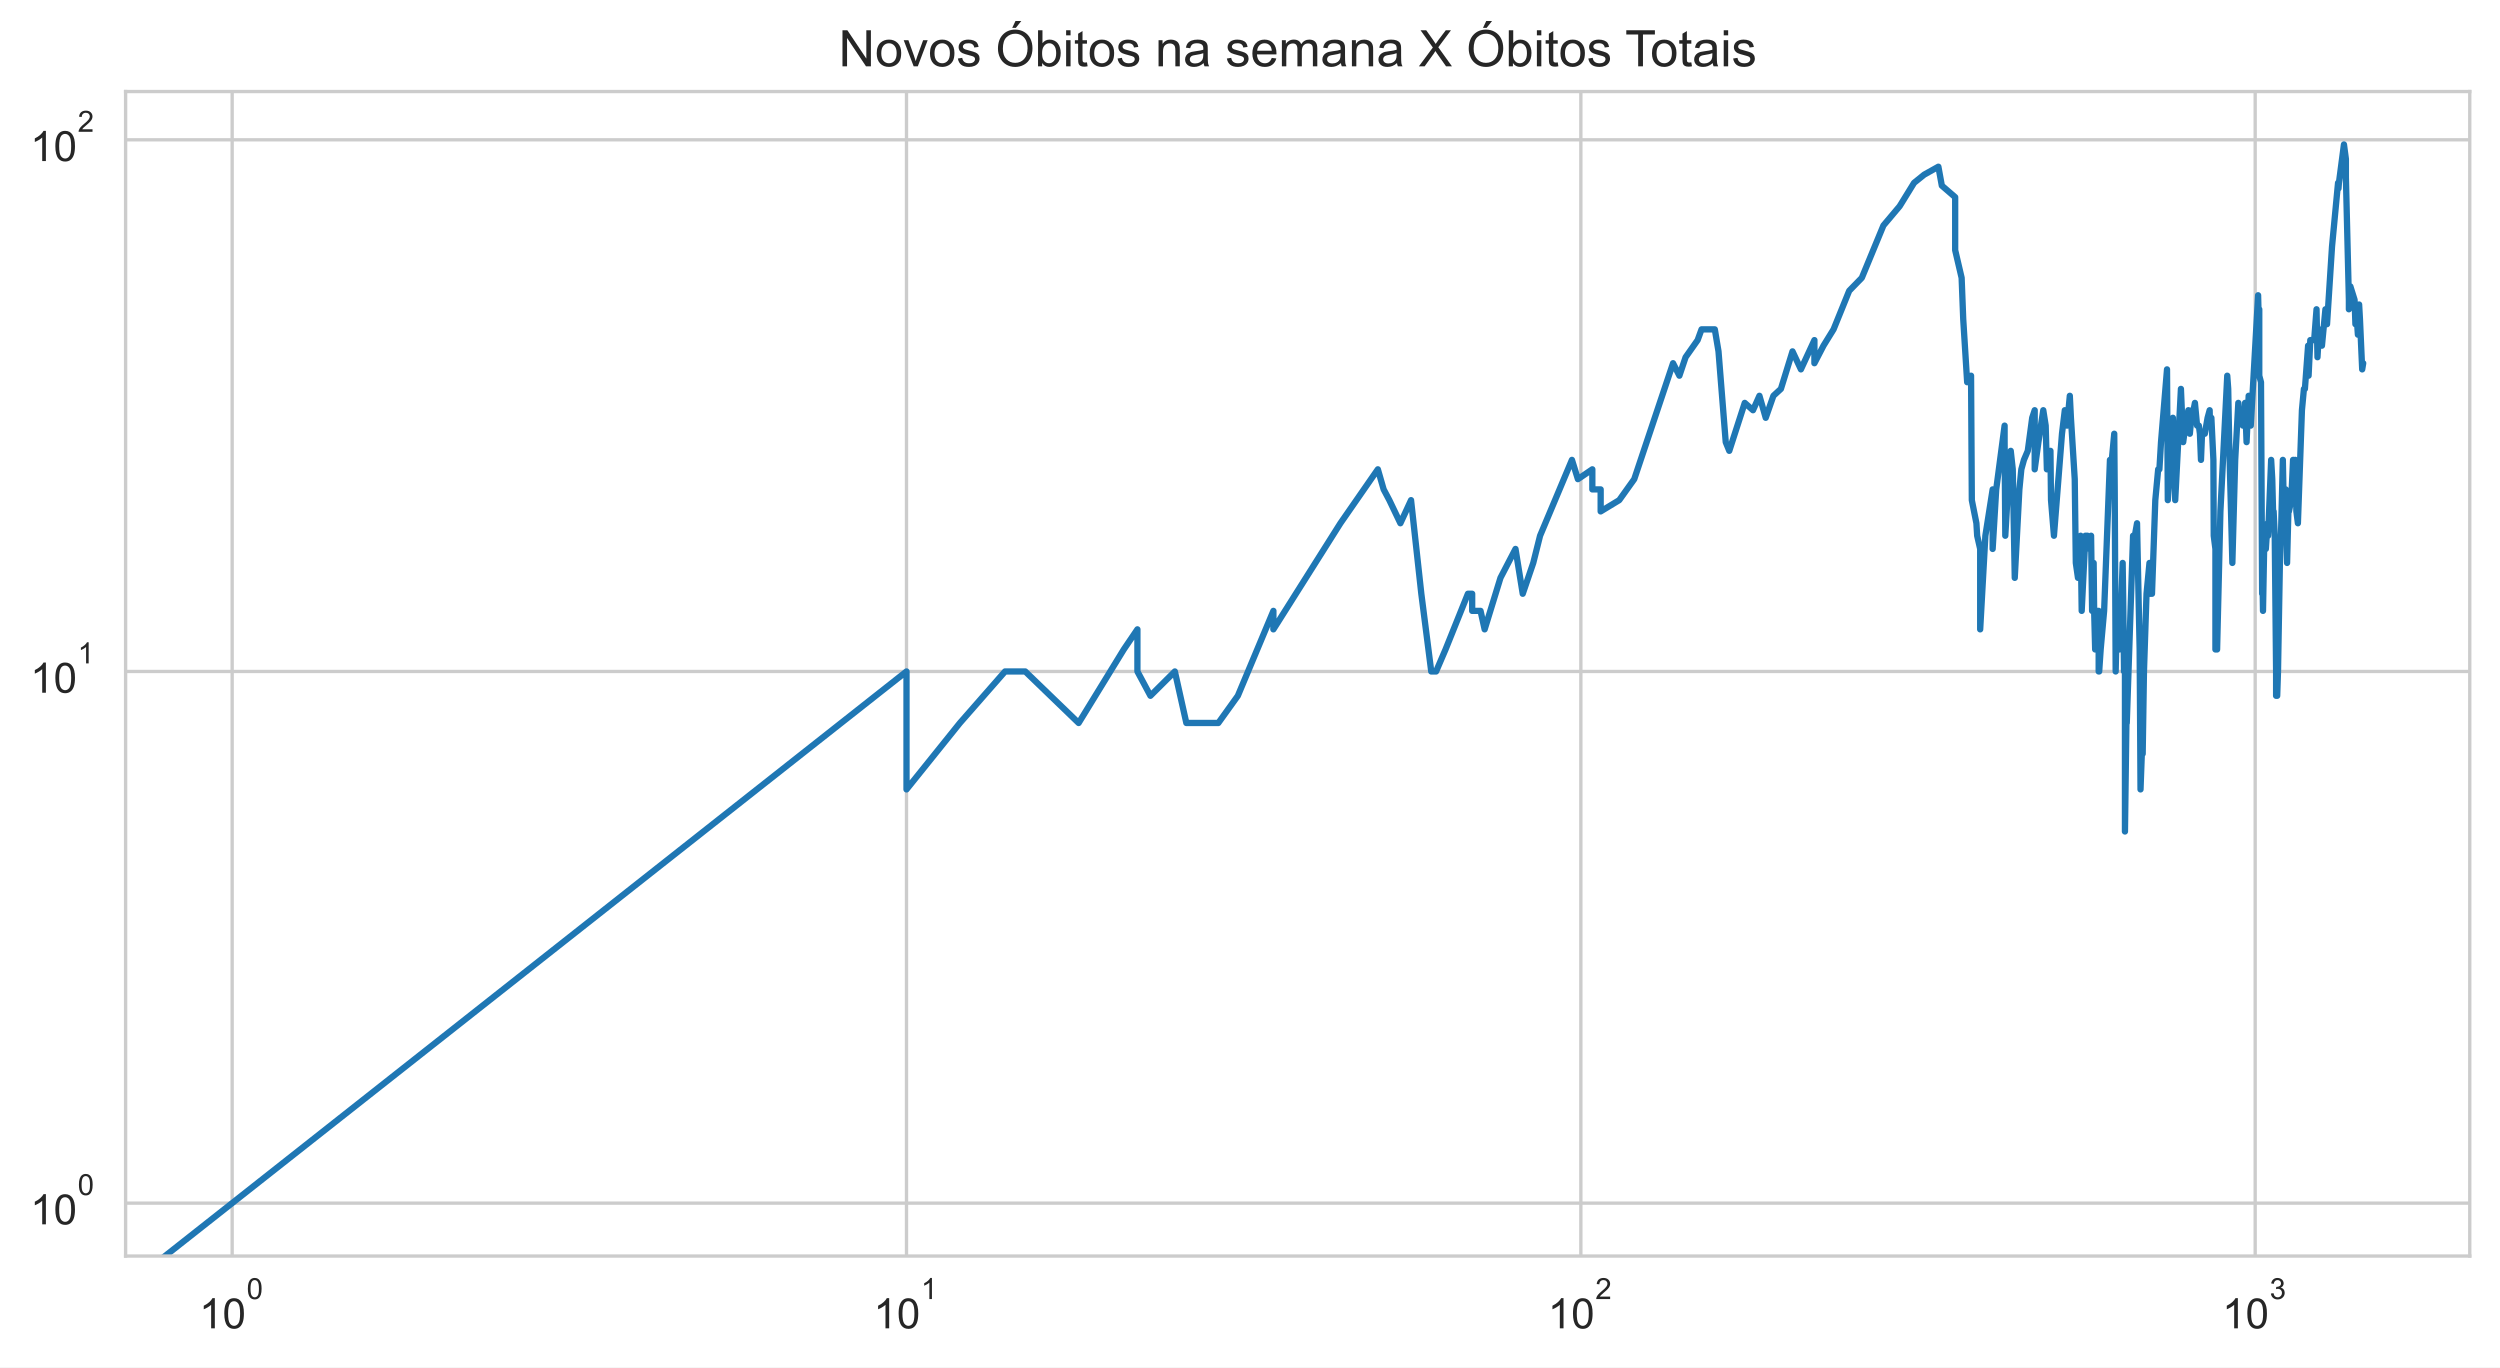
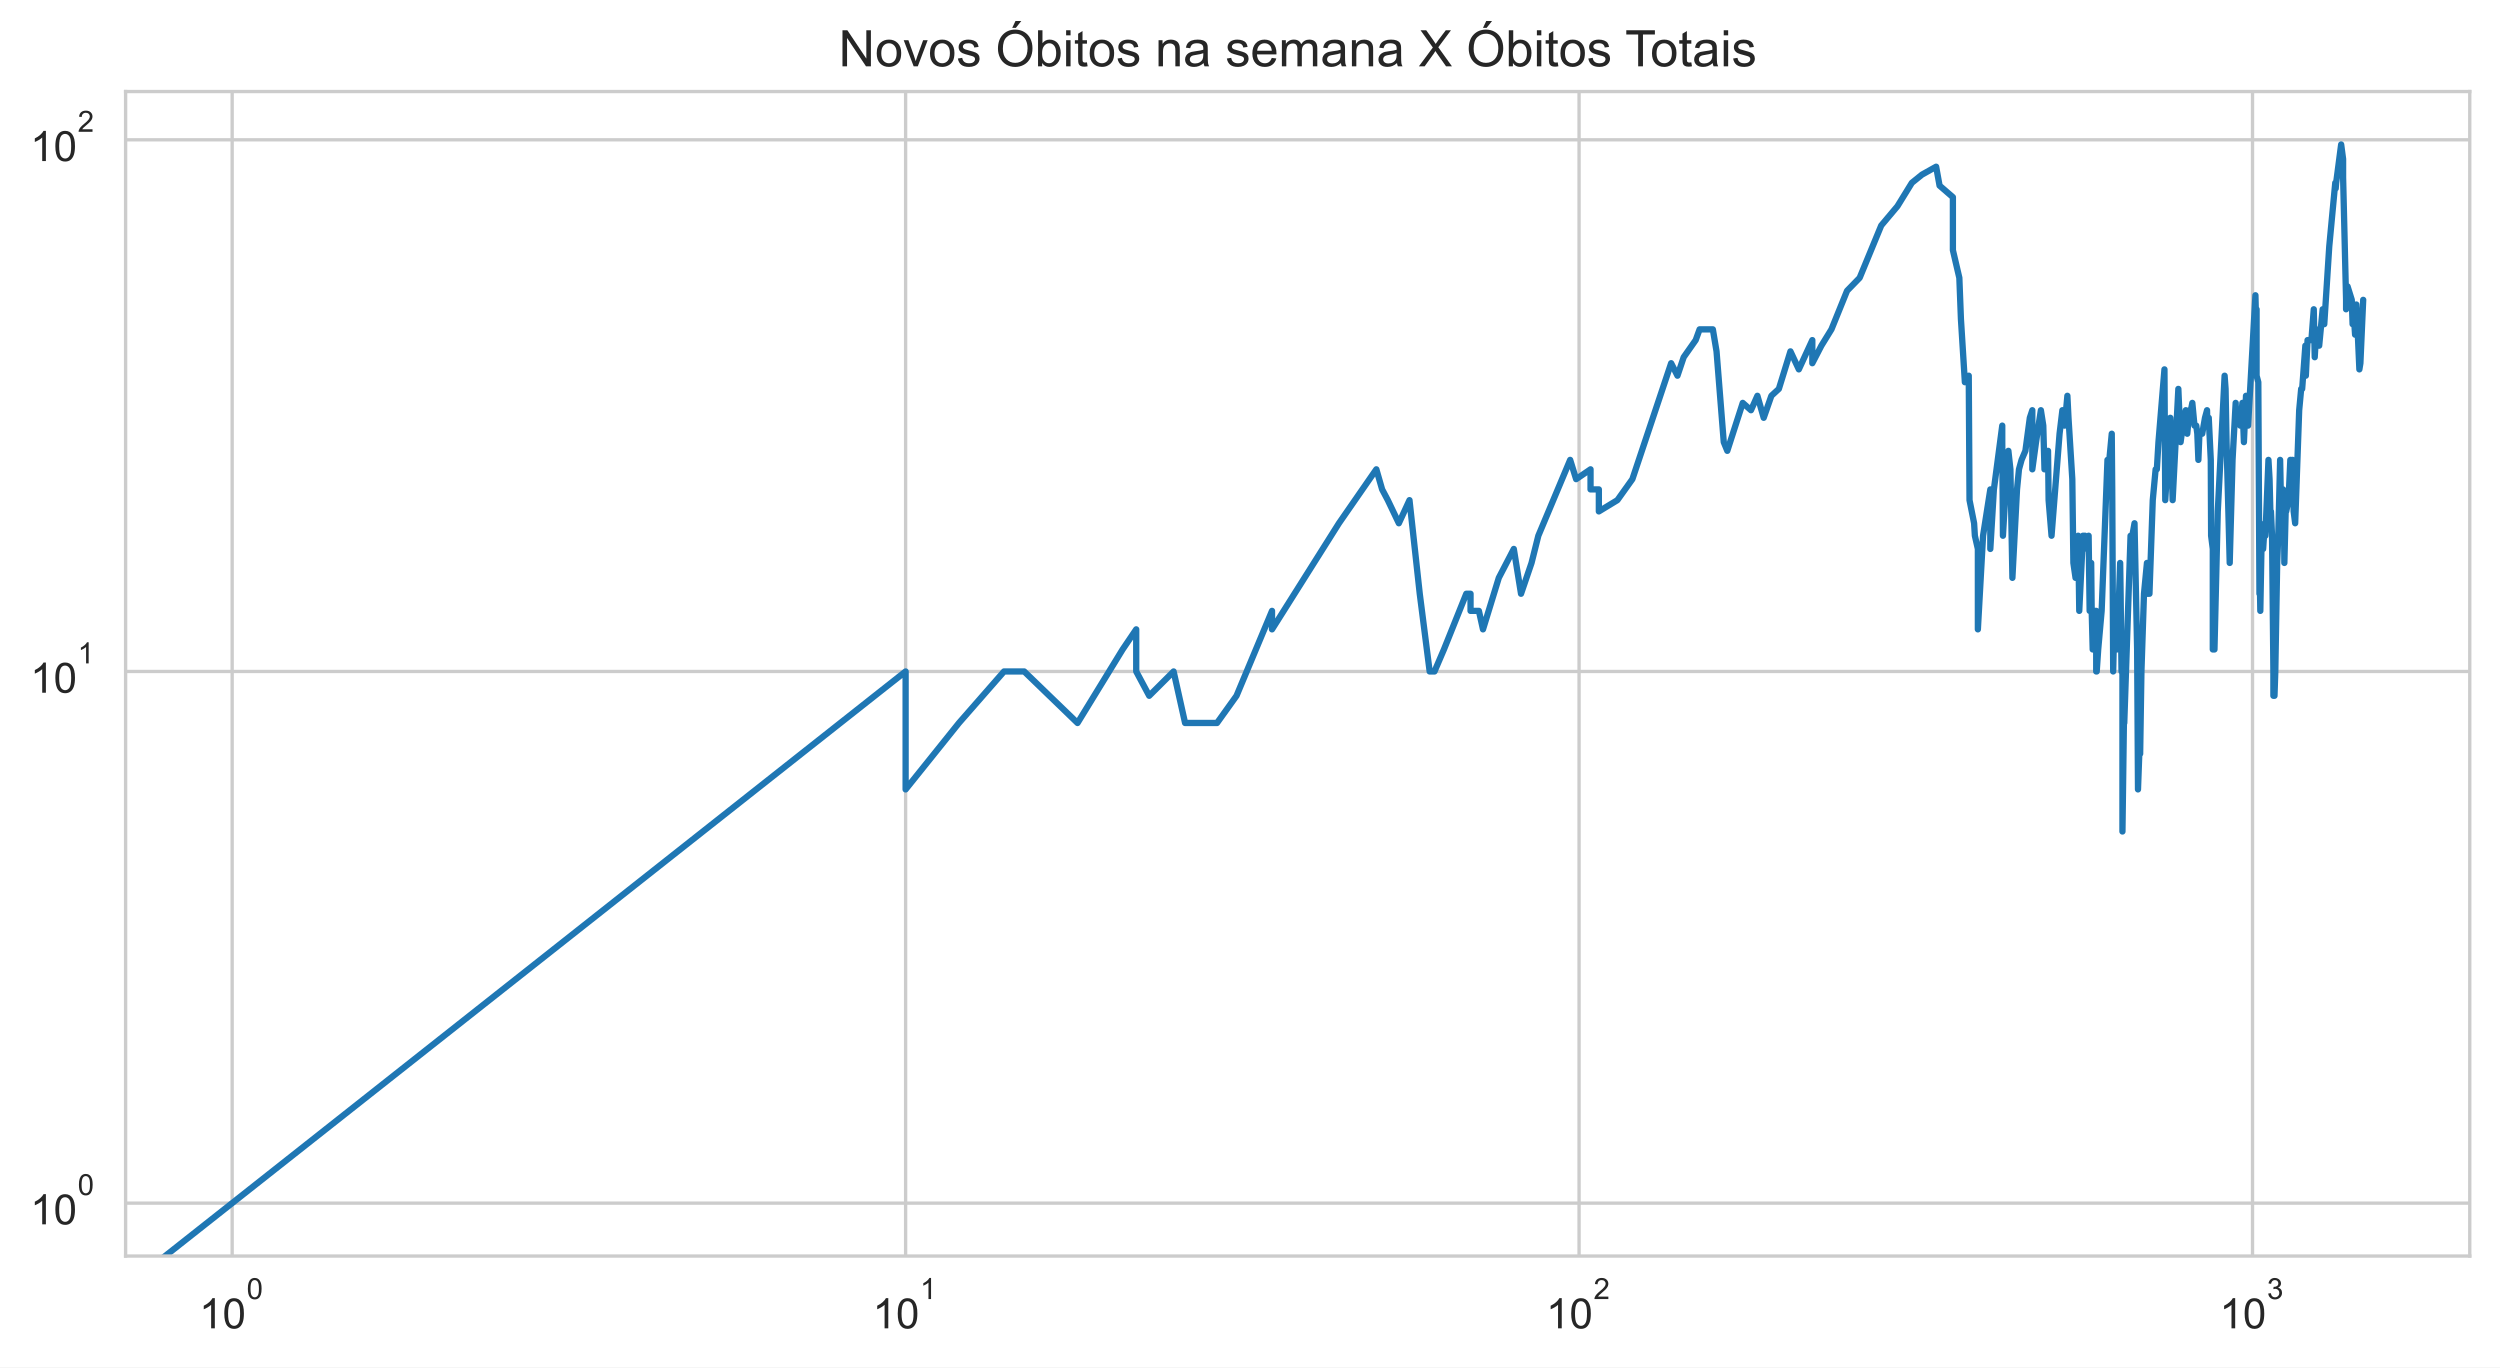
<svg xmlns="http://www.w3.org/2000/svg" xmlns:xlink="http://www.w3.org/1999/xlink" height="325.489pt" version="1.1" viewBox="0 0 595.1 325.489" width="595.1pt">
  <defs>
    <style type="text/css">*{stroke-linecap:butt;stroke-linejoin:round;}</style>
  </defs>
  <g id="figure_1">
    <g id="patch_1">
      <path d="M 0 325.489  L 595.1 325.489  L 595.1 0  L 0 0  z " style="fill:#ffffff;" />
    </g>
    <g id="axes_1">
      <g id="patch_2">
        <path d="M 29.9 298.989  L 587.9 298.989  L 587.9 21.789  L 29.9 21.789  z " style="fill:#ffffff;" />
      </g>
      <g id="matplotlib.axis_1">
        <g id="xtick_1">
          <g id="line2d_1">
-             <path clip-path="url(#p0586cb2a62)" d="M 55.264 298.989  L 55.264 21.789  " style="fill:none;stroke:#cccccc;stroke-linecap:round;stroke-width:0.8;" />
+             <path clip-path="url(#p355c9e0481)" d="M 55.264 298.989  L 55.264 21.789  " style="fill:none;stroke:#cccccc;stroke-linecap:round;stroke-width:0.8;" />
          </g>
          <g id="text_1">
            <g style="fill:#262626;" transform="translate(47.41364 316.3019)scale(0.1 -0.1)">
              <defs>
                <path d="M 2384 0  L 1822 0  L 1822 3584  Q 1619 3391 1289 3197  Q 959 3003 697 2906  L 697 3450  Q 1169 3672 1522 3987  Q 1875 4303 2022 4600  L 2384 4600  L 2384 0  z " id="ArialMT-31" transform="scale(0.015625)" />
                <path d="M 266 2259  Q 266 3072 433 3567  Q 600 4063 929 4331  Q 1259 4600 1759 4600  Q 2128 4600 2406 4451  Q 2684 4303 2865 4023  Q 3047 3744 3150 3342  Q 3253 2941 3253 2259  Q 3253 1453 3087 958  Q 2922 463 2592 192  Q 2263 -78 1759 -78  Q 1097 -78 719 397  Q 266 969 266 2259  z M 844 2259  Q 844 1131 1108 757  Q 1372 384 1759 384  Q 2147 384 2411 759  Q 2675 1134 2675 2259  Q 2675 3391 2411 3762  Q 2147 4134 1753 4134  Q 1366 4134 1134 3806  Q 844 3388 844 2259  z " id="ArialMT-30" transform="scale(0.015625)" />
              </defs>
              <use transform="translate(0 0.99375)" xlink:href="#ArialMT-31" />
              <use transform="translate(55.61523 0.99375)" xlink:href="#ArialMT-30" />
              <use transform="translate(112.9728 70.6875)scale(0.7)" xlink:href="#ArialMT-30" />
            </g>
          </g>
        </g>
        <g id="xtick_2">
          <g id="line2d_2">
-             <path clip-path="url(#p0586cb2a62)" d="M 215.784 298.989  L 215.784 21.789  " style="fill:none;stroke:#cccccc;stroke-linecap:round;stroke-width:0.8;" />
+             <path clip-path="url(#p355c9e0481)" d="M 215.572 298.989  L 215.572 21.789  " style="fill:none;stroke:#cccccc;stroke-linecap:round;stroke-width:0.8;" />
          </g>
          <g id="text_2">
-             <g style="fill:#262626;" transform="translate(207.9344 316.3019)scale(0.1 -0.1)">
+             <g style="fill:#262626;" transform="translate(207.7222 316.3019)scale(0.1 -0.1)">
              <use transform="translate(0 0.99375)" xlink:href="#ArialMT-31" />
              <use transform="translate(55.61523 0.99375)" xlink:href="#ArialMT-30" />
              <use transform="translate(112.9728 70.6875)scale(0.7)" xlink:href="#ArialMT-31" />
            </g>
          </g>
        </g>
        <g id="xtick_3">
          <g id="line2d_3">
-             <path clip-path="url(#p0586cb2a62)" d="M 376.305 298.989  L 376.305 21.789  " style="fill:none;stroke:#cccccc;stroke-linecap:round;stroke-width:0.8;" />
+             <path clip-path="url(#p355c9e0481)" d="M 375.881 298.989  L 375.881 21.789  " style="fill:none;stroke:#cccccc;stroke-linecap:round;stroke-width:0.8;" />
          </g>
          <g id="text_3">
-             <g style="fill:#262626;" transform="translate(368.4552 316.3019)scale(0.1 -0.1)">
+             <g style="fill:#262626;" transform="translate(368.0307 316.3019)scale(0.1 -0.1)">
              <defs>
                <path d="M 3222 541  L 3222 0  L 194 0  Q 188 203 259 391  Q 375 700 629 1000  Q 884 1300 1366 1694  Q 2113 2306 2375 2664  Q 2638 3022 2638 3341  Q 2638 3675 2398 3904  Q 2159 4134 1775 4134  Q 1369 4134 1125 3890  Q 881 3647 878 3216  L 300 3275  Q 359 3922 746 4261  Q 1134 4600 1788 4600  Q 2447 4600 2831 4234  Q 3216 3869 3216 3328  Q 3216 3053 3103 2787  Q 2991 2522 2730 2228  Q 2469 1934 1863 1422  Q 1356 997 1212 845  Q 1069 694 975 541  L 3222 541  z " id="ArialMT-32" transform="scale(0.015625)" />
              </defs>
              <use transform="translate(0 0.99375)" xlink:href="#ArialMT-31" />
              <use transform="translate(55.61523 0.99375)" xlink:href="#ArialMT-30" />
              <use transform="translate(112.9728 70.6875)scale(0.7)" xlink:href="#ArialMT-32" />
            </g>
          </g>
        </g>
        <g id="xtick_4">
          <g id="line2d_4">
-             <path clip-path="url(#p0586cb2a62)" d="M 536.826 298.989  L 536.826 21.789  " style="fill:none;stroke:#cccccc;stroke-linecap:round;stroke-width:0.8;" />
+             <path clip-path="url(#p355c9e0481)" d="M 536.189 298.989  L 536.189 21.789  " style="fill:none;stroke:#cccccc;stroke-linecap:round;stroke-width:0.8;" />
          </g>
          <g id="text_4">
-             <g style="fill:#262626;" transform="translate(528.976 316.3019)scale(0.1 -0.1)">
+             <g style="fill:#262626;" transform="translate(528.3392 316.3019)scale(0.1 -0.1)">
              <defs>
                <path d="M 269 1209  L 831 1284  Q 928 806 1161 595  Q 1394 384 1728 384  Q 2125 384 2398 659  Q 2672 934 2672 1341  Q 2672 1728 2419 1979  Q 2166 2231 1775 2231  Q 1616 2231 1378 2169  L 1441 2663  Q 1497 2656 1531 2656  Q 1891 2656 2178 2843  Q 2466 3031 2466 3422  Q 2466 3731 2256 3934  Q 2047 4138 1716 4138  Q 1388 4138 1169 3931  Q 950 3725 888 3313  L 325 3413  Q 428 3978 793 4289  Q 1159 4600 1703 4600  Q 2078 4600 2393 4439  Q 2709 4278 2876 4000  Q 3044 3722 3044 3409  Q 3044 3113 2884 2869  Q 2725 2625 2413 2481  Q 2819 2388 3044 2092  Q 3269 1797 3269 1353  Q 3269 753 2831 336  Q 2394 -81 1725 -81  Q 1122 -81 723 278  Q 325 638 269 1209  z " id="ArialMT-33" transform="scale(0.015625)" />
              </defs>
              <use transform="translate(0 0.99375)" xlink:href="#ArialMT-31" />
              <use transform="translate(55.61523 0.99375)" xlink:href="#ArialMT-30" />
              <use transform="translate(112.9728 70.6875)scale(0.7)" xlink:href="#ArialMT-33" />
            </g>
          </g>
        </g>
        <g id="xtick_5" />
        <g id="xtick_6" />
        <g id="xtick_7" />
        <g id="xtick_8" />
        <g id="xtick_9" />
        <g id="xtick_10" />
        <g id="xtick_11" />
        <g id="xtick_12" />
        <g id="xtick_13" />
        <g id="xtick_14" />
        <g id="xtick_15" />
        <g id="xtick_16" />
        <g id="xtick_17" />
        <g id="xtick_18" />
        <g id="xtick_19" />
        <g id="xtick_20" />
        <g id="xtick_21" />
        <g id="xtick_22" />
        <g id="xtick_23" />
        <g id="xtick_24" />
        <g id="xtick_25" />
        <g id="xtick_26" />
        <g id="xtick_27" />
        <g id="xtick_28" />
        <g id="xtick_29" />
        <g id="xtick_30" />
        <g id="xtick_31" />
        <g id="xtick_32" />
      </g>
      <g id="matplotlib.axis_2">
        <g id="ytick_1">
          <g id="line2d_5">
-             <path clip-path="url(#p0586cb2a62)" d="M 29.9 286.389  L 587.9 286.389  " style="fill:none;stroke:#cccccc;stroke-linecap:round;stroke-width:0.8;" />
+             <path clip-path="url(#p355c9e0481)" d="M 29.9 286.389  L 587.9 286.389  " style="fill:none;stroke:#cccccc;stroke-linecap:round;stroke-width:0.8;" />
          </g>
          <g id="text_5">
            <g style="fill:#262626;" transform="translate(7.2 291.5456)scale(0.1 -0.1)">
              <use transform="translate(0 0.99375)" xlink:href="#ArialMT-31" />
              <use transform="translate(55.61523 0.99375)" xlink:href="#ArialMT-30" />
              <use transform="translate(112.9728 70.6875)scale(0.7)" xlink:href="#ArialMT-30" />
            </g>
          </g>
        </g>
        <g id="ytick_2">
          <g id="line2d_6">
-             <path clip-path="url(#p0586cb2a62)" d="M 29.9 159.834  L 587.9 159.834  " style="fill:none;stroke:#cccccc;stroke-linecap:round;stroke-width:0.8;" />
+             <path clip-path="url(#p355c9e0481)" d="M 29.9 159.834  L 587.9 159.834  " style="fill:none;stroke:#cccccc;stroke-linecap:round;stroke-width:0.8;" />
          </g>
          <g id="text_6">
            <g style="fill:#262626;" transform="translate(7.2 164.9904)scale(0.1 -0.1)">
              <use transform="translate(0 0.99375)" xlink:href="#ArialMT-31" />
              <use transform="translate(55.61523 0.99375)" xlink:href="#ArialMT-30" />
              <use transform="translate(112.9728 70.6875)scale(0.7)" xlink:href="#ArialMT-31" />
            </g>
          </g>
        </g>
        <g id="ytick_3">
          <g id="line2d_7">
-             <path clip-path="url(#p0586cb2a62)" d="M 29.9 33.279  L 587.9 33.279  " style="fill:none;stroke:#cccccc;stroke-linecap:round;stroke-width:0.8;" />
+             <path clip-path="url(#p355c9e0481)" d="M 29.9 33.279  L 587.9 33.279  " style="fill:none;stroke:#cccccc;stroke-linecap:round;stroke-width:0.8;" />
          </g>
          <g id="text_7">
            <g style="fill:#262626;" transform="translate(7.2 38.43524)scale(0.1 -0.1)">
              <use transform="translate(0 0.99375)" xlink:href="#ArialMT-31" />
              <use transform="translate(55.61523 0.99375)" xlink:href="#ArialMT-30" />
              <use transform="translate(112.9728 70.6875)scale(0.7)" xlink:href="#ArialMT-32" />
            </g>
          </g>
        </g>
        <g id="ytick_4" />
        <g id="ytick_5" />
        <g id="ytick_6" />
        <g id="ytick_7" />
        <g id="ytick_8" />
        <g id="ytick_9" />
        <g id="ytick_10" />
        <g id="ytick_11" />
        <g id="ytick_12" />
        <g id="ytick_13" />
        <g id="ytick_14" />
        <g id="ytick_15" />
        <g id="ytick_16" />
        <g id="ytick_17" />
        <g id="ytick_18" />
        <g id="ytick_19" />
        <g id="ytick_20" />
        <g id="ytick_21" />
      </g>
      <g id="line2d_8">
-         <path clip-path="url(#p0586cb2a62)" d="M 4.401 326.489  L 215.784 159.834  L 215.784 187.91  L 228.495 172.099  L 239.241 159.834  L 239.241 159.834  L 244.051 159.834  L 256.761 172.099  L 267.507 154.596  L 270.75 149.813  L 270.75 159.834  L 273.849 165.625  L 273.849 165.625  L 279.662 159.834  L 282.396 172.099  L 290.009 172.099  L 294.658 165.625  L 303.119 145.414  L 303.119 149.813  L 303.119 149.813  L 319.072 124.556  L 327.984 111.716  L 329.364 116.499  L 330.718 119.056  L 333.349 124.556  L 335.884 119.056  L 338.33 141.341  L 340.694 159.834  L 341.846 159.834  L 344.095 154.596  L 349.419 141.341  L 350.437 141.341  L 350.437 145.414  L 352.429 145.414  L 353.404 149.813  L 357.173 137.549  L 360.749 130.67  L 362.471 141.341  L 364.975 134.002  L 366.597 127.528  L 374.182 109.473  L 375.605 114.056  L 379.039 111.716  L 379.039 116.499  L 381.022 116.499  L 381.022 121.737  L 385.44 119.056  L 389.015 114.056  L 398.252 86.46  L 399.762 89.431  L 401.24 85.032  L 404.105 80.959  L 405.035 78.402  L 408.194 78.402  L 409.071 83.64  L 410.792 105.243  L 411.637 107.317  L 415.318 95.905  L 417.282 97.65  L 418.814 94.214  L 420.313 99.452  L 422.143 94.214  L 423.926 92.573  L 426.687 83.64  L 428.689 87.925  L 431.902 80.959  L 431.902 86.46  L 434.066 82.283  L 436.46 78.402  L 440.183 69.22  L 443.185 66.137  L 448.332 53.673  L 452.192 49.091  L 455.627 43.52  L 458.043 41.569  L 461.413 39.684  L 462.231 44.186  L 465.409 46.935  L 465.409 59.553  L 465.409 59.553  L 466.946 66.137  L 467.325 75.959  L 468.263 90.98  L 469.189 89.431  L 469.373 119.056  L 469.373 119.056  L 470.465 124.556  L 470.645 127.528  L 471.362 130.67  L 471.362 149.813  L 472.599 127.528  L 472.599 127.528  L 474.329 116.499  L 474.329 130.67  L 475.178 116.499  L 477.175 101.315  L 477.175 105.243  L 477.175 105.243  L 477.339 127.528  L 477.828 119.056  L 478.636 107.317  L 479.116 111.716  L 479.593 137.549  L 480.693 116.499  L 481.159 111.716  L 481.776 109.473  L 482.692 107.317  L 483.745 99.452  L 484.339 97.65  L 484.339 111.716  L 484.339 111.716  L 485.222 105.243  L 486.381 97.65  L 486.954 101.315  L 487.238 111.716  L 487.944 109.473  L 487.944 109.473  L 488.085 107.317  L 488.225 119.056  L 488.921 127.528  L 490.835 103.244  L 491.506 97.65  L 492.038 99.452  L 492.038 99.452  L 492.038 101.315  L 492.698 94.214  L 492.96 99.452  L 493.87 114.056  L 494.127 134.002  L 494.127 134.002  L 494.64 137.549  L 495.275 127.528  L 495.528 145.414  L 496.405 127.528  L 496.405 127.528  L 496.901 127.528  L 497.394 130.67  L 497.761 127.528  L 498.005 145.414  L 498.369 134.002  L 498.49 145.414  L 498.731 154.596  L 499.33 145.414  L 499.33 149.813  L 499.569 145.414  L 499.569 159.834  L 499.688 159.834  L 500.043 154.596  L 500.865 145.414  L 502.253 109.473  L 502.481 109.473  L 502.481 109.473  L 502.481 111.716  L 503.275 103.244  L 503.388 116.499  L 503.613 159.834  L 503.613 159.834  L 503.837 149.813  L 504.505 154.596  L 504.727 149.813  L 505.277 134.002  L 505.386 141.341  L 505.605 159.834  L 505.823 159.834  L 505.823 197.931  L 506.256 165.625  L 506.256 172.099  L 507.753 127.528  L 508.07 130.67  L 508.07 130.67  L 508.175 127.528  L 508.699 124.556  L 509.322 154.596  L 509.529 187.91  L 509.838 179.438  L 510.043 179.438  L 510.349 159.834  L 510.958 141.341  L 511.662 134.002  L 511.662 141.341  L 511.762 141.341  L 512.259 141.341  L 513.048 119.056  L 513.731 111.716  L 514.022 111.716  L 514.022 111.716  L 514.407 105.243  L 515.835 87.925  L 516.023 119.056  L 516.023 119.056  L 517.234 99.452  L 517.786 119.056  L 519.147 92.573  L 519.147 92.573  L 519.683 105.243  L 520.481 99.452  L 520.921 97.65  L 521.27 103.244  L 521.791 97.65  L 521.791 99.452  L 521.791 99.452  L 522.479 95.905  L 522.991 101.315  L 523.415 101.315  L 523.668 103.244  L 523.92 109.473  L 524.172 103.244  L 524.837 103.244  L 525.496 99.452  L 525.987 97.65  L 526.068 101.315  L 526.393 99.452  L 526.877 109.473  L 526.957 127.528  L 527.358 130.67  L 527.358 154.596  L 527.358 154.596  L 527.756 154.596  L 528.545 121.737  L 530.175 89.431  L 530.175 89.431  L 530.404 92.573  L 530.633 105.243  L 531.391 134.002  L 532.066 109.473  L 532.066 109.473  L 532.809 95.905  L 532.882 99.452  L 533.689 97.65  L 533.908 101.315  L 534.415 95.905  L 534.415 95.905  L 534.774 105.243  L 535.275 94.214  L 535.772 101.315  L 537.52 70.288  L 537.658 75.959  L 537.795 73.62  L 537.795 73.62  L 537.795 89.431  L 538.207 90.98  L 538.479 141.341  L 538.615 141.341  L 538.683 145.414  L 538.683 145.414  L 538.954 130.67  L 539.359 130.67  L 539.761 124.556  L 539.895 124.556  L 539.895 127.528  L 539.895 127.528  L 540.625 109.473  L 540.888 114.056  L 541.151 124.556  L 541.216 121.737  L 541.216 121.737  L 541.478 127.528  L 541.803 159.834  L 541.803 165.625  L 541.803 165.625  L 542.062 165.625  L 542.256 159.834  L 542.706 134.002  L 542.962 127.528  L 543.407 109.473  L 543.407 109.473  L 543.597 119.056  L 544.101 116.499  L 544.289 119.056  L 544.415 134.002  L 544.415 134.002  L 544.727 121.737  L 544.851 121.737  L 545.408 119.056  L 545.838 109.473  L 545.96 109.473  L 545.96 109.473  L 546.083 116.499  L 546.387 109.473  L 546.63 121.737  L 546.992 124.556  L 547.95 97.65  L 548.424 92.573  L 548.659 92.573  L 549.42 82.283  L 549.536 89.431  L 549.942 80.959  L 550.86 80.959  L 551.427 73.62  L 551.653 85.032  L 552.047 78.402  L 552.27 80.959  L 552.27 82.283  L 552.716 82.283  L 553.544 73.62  L 553.926 77.167  L 555.116 58.673  L 556.549 43.52  L 556.654 44.861  L 556.759 43.52  L 557.954 34.389  L 558.415 37.862  L 558.415 42.211  L 559.128 71.376  L 559.128 73.62  L 559.481 68.173  L 560.482 71.376  L 560.68 77.167  L 560.779 74.777  L 561.026 75.959  L 561.271 79.665  L 561.565 72.486  L 561.761 75.959  L 562.295 87.925  L 562.536 86.46  L 562.536 86.46  " style="fill:none;stroke:#1f77b4;stroke-linecap:round;stroke-width:1.5;" />
+         <path clip-path="url(#p355c9e0481)" d="M 4.469 326.489  L 215.572 159.834  L 215.572 187.91  L 228.266 172.099  L 238.998 159.834  L 238.998 159.834  L 243.801 159.834  L 256.495 172.099  L 267.227 154.596  L 270.465 149.813  L 270.465 159.834  L 273.56 165.625  L 273.56 165.625  L 279.365 159.834  L 282.096 172.099  L 289.698 172.099  L 294.342 165.625  L 302.791 145.414  L 302.791 149.813  L 302.791 149.813  L 318.723 124.556  L 327.623 111.716  L 329.002 116.499  L 330.354 119.056  L 332.981 124.556  L 335.513 119.056  L 337.956 141.341  L 340.316 159.834  L 341.467 159.834  L 343.713 154.596  L 349.03 141.341  L 350.047 141.341  L 350.047 145.414  L 352.036 145.414  L 353.01 149.813  L 356.774 137.549  L 360.345 130.67  L 362.064 141.341  L 364.566 134.002  L 366.185 127.528  L 373.76 109.473  L 375.181 114.056  L 378.611 111.716  L 378.611 116.499  L 380.591 116.499  L 380.591 121.737  L 385.003 119.056  L 388.574 114.056  L 397.798 86.46  L 399.306 89.431  L 400.782 85.032  L 403.644 80.959  L 404.572 78.402  L 407.727 78.402  L 408.603 83.64  L 410.322 105.243  L 411.166 107.317  L 414.842 95.905  L 416.803 97.65  L 418.333 94.214  L 419.831 99.452  L 421.658 94.214  L 423.439 92.573  L 426.196 83.64  L 428.195 87.925  L 431.404 80.959  L 431.404 86.46  L 433.565 82.283  L 435.956 78.402  L 439.674 69.22  L 442.672 66.137  L 447.812 53.673  L 451.668 49.091  L 451.668 49.091  L 455.098 43.52  L 457.51 41.569  L 460.876 39.684  L 461.693 44.186  L 464.867 46.935  L 464.867 59.553  L 464.867 59.553  L 466.401 66.137  L 466.78 75.959  L 467.717 90.98  L 468.641 89.431  L 468.825 119.056  L 468.825 119.056  L 469.916 124.556  L 470.096 127.528  L 470.812 130.67  L 470.812 149.813  L 472.047 127.528  L 472.047 127.528  L 473.775 116.499  L 473.775 130.67  L 474.623 116.499  L 476.617 101.315  L 476.617 105.243  L 476.617 105.243  L 476.78 127.528  L 477.269 119.056  L 478.076 107.317  L 478.555 111.716  L 479.032 137.549  L 480.131 116.499  L 480.131 116.499  L 480.596 111.716  L 481.212 109.473  L 482.126 107.317  L 483.178 99.452  L 483.772 97.65  L 483.772 111.716  L 483.772 111.716  L 484.653 105.243  L 485.811 97.65  L 486.383 101.315  L 486.667 111.716  L 487.372 109.473  L 487.372 109.473  L 487.513 107.317  L 487.652 119.056  L 488.348 127.528  L 490.259 103.244  L 490.929 97.65  L 491.461 99.452  L 491.461 99.452  L 491.461 101.315  L 492.12 94.214  L 492.381 99.452  L 493.29 114.056  L 493.547 134.002  L 493.547 134.002  L 494.059 137.549  L 494.694 127.528  L 494.946 145.414  L 495.822 127.528  L 495.822 127.528  L 496.317 127.528  L 496.809 130.67  L 497.176 127.528  L 497.419 145.414  L 497.783 134.002  L 497.904 145.414  L 498.145 154.596  L 498.743 145.414  L 498.743 149.813  L 498.981 145.414  L 498.981 159.834  L 499.1 159.834  L 499.455 154.596  L 500.276 145.414  L 501.662 109.473  L 501.89 109.473  L 501.89 109.473  L 501.89 111.716  L 502.683 103.244  L 502.795 116.499  L 503.02 159.834  L 503.02 159.834  L 503.244 149.813  L 503.911 154.596  L 504.132 149.813  L 504.682 134.002  L 504.791 141.341  L 505.009 159.834  L 505.227 159.834  L 505.227 197.931  L 505.66 165.625  L 505.66 172.099  L 507.155 127.528  L 507.471 130.67  L 507.471 130.67  L 507.576 127.528  L 508.099 124.556  L 508.722 154.596  L 508.928 187.91  L 509.236 179.438  L 509.441 179.438  L 509.747 159.834  L 510.355 141.341  L 511.058 134.002  L 511.058 141.341  L 511.158 141.341  L 511.655 141.341  L 512.443 119.056  L 513.125 111.716  L 513.415 111.716  L 513.415 111.716  L 513.8 105.243  L 515.226 87.925  L 515.414 119.056  L 515.414 119.056  L 516.623 99.452  L 517.174 119.056  L 518.533 92.573  L 518.533 92.573  L 519.069 105.243  L 519.866 99.452  L 520.305 97.65  L 520.654 103.244  L 521.174 97.65  L 521.174 99.452  L 521.174 99.452  L 521.862 95.905  L 522.373 101.315  L 522.796 101.315  L 523.049 103.244  L 523.301 109.473  L 523.551 103.244  L 524.216 103.244  L 524.874 99.452  L 525.364 97.65  L 525.445 101.315  L 525.77 99.452  L 526.253 109.473  L 526.333 127.528  L 526.733 130.67  L 526.733 154.596  L 526.733 154.596  L 527.131 154.596  L 527.919 121.737  L 529.547 89.431  L 529.547 89.431  L 529.776 92.573  L 530.005 105.243  L 530.761 134.002  L 531.436 109.473  L 531.436 109.473  L 532.177 95.905  L 532.251 99.452  L 533.056 97.65  L 533.275 101.315  L 533.781 95.905  L 533.781 95.905  L 534.14 105.243  L 534.64 94.214  L 535.137 101.315  L 536.882 70.288  L 537.02 75.959  L 537.157 73.62  L 537.157 73.62  L 537.157 89.431  L 537.568 90.98  L 537.84 141.341  L 537.976 141.341  L 538.044 145.414  L 538.044 145.414  L 538.315 130.67  L 538.719 130.67  L 539.12 124.556  L 539.254 124.556  L 539.254 127.528  L 539.254 127.528  L 539.983 109.473  L 540.246 114.056  L 540.508 124.556  L 540.574 121.737  L 540.574 121.737  L 540.835 127.528  L 541.159 159.834  L 541.159 165.625  L 541.159 165.625  L 541.418 165.625  L 541.612 159.834  L 542.061 134.002  L 542.317 127.528  L 542.761 109.473  L 542.761 109.473  L 542.951 119.056  L 543.455 116.499  L 543.643 119.056  L 543.768 134.002  L 543.768 134.002  L 544.079 121.737  L 544.203 121.737  L 544.76 119.056  L 545.189 109.473  L 545.312 109.473  L 545.312 109.473  L 545.434 116.499  L 545.738 109.473  L 545.98 121.737  L 546.342 124.556  L 547.298 97.65  L 547.771 92.573  L 548.007 92.573  L 548.766 82.283  L 548.883 89.431  L 549.288 80.959  L 550.204 80.959  L 550.771 73.62  L 550.997 85.032  L 551.39 78.402  L 551.613 80.959  L 551.613 82.283  L 552.058 82.283  L 552.885 73.62  L 553.267 77.167  L 554.455 58.673  L 555.886 43.52  L 555.991 44.861  L 556.096 43.52  L 557.289 34.389  L 557.75 37.862  L 557.75 42.211  L 558.461 71.376  L 558.461 73.62  L 558.815 68.173  L 559.813 71.376  L 560.011 77.167  L 560.11 74.777  L 560.357 75.959  L 560.602 79.665  L 560.896 72.486  L 561.091 75.959  L 561.624 87.925  L 561.866 86.46  L 562.536 71.376  L 562.536 71.376  " style="fill:none;stroke:#1f77b4;stroke-linecap:round;stroke-width:1.5;" />
      </g>
      <g id="patch_3">
        <path d="M 29.9 298.989  L 29.9 21.789  " style="fill:none;stroke:#cccccc;stroke-linecap:square;stroke-linejoin:miter;stroke-width:0.8;" />
      </g>
      <g id="patch_4">
        <path d="M 587.9 298.989  L 587.9 21.789  " style="fill:none;stroke:#cccccc;stroke-linecap:square;stroke-linejoin:miter;stroke-width:0.8;" />
      </g>
      <g id="patch_5">
        <path d="M 29.9 298.989  L 587.9 298.989  " style="fill:none;stroke:#cccccc;stroke-linecap:square;stroke-linejoin:miter;stroke-width:0.8;" />
      </g>
      <g id="patch_6">
        <path d="M 29.9 21.789  L 587.9 21.789  " style="fill:none;stroke:#cccccc;stroke-linecap:square;stroke-linejoin:miter;stroke-width:0.8;" />
      </g>
      <g id="text_8">
        <g style="fill:#262626;" transform="translate(199.6278 15.78937)scale(0.12 -0.12)">
          <defs>
            <path d="M 488 0  L 488 4581  L 1109 4581  L 3516 984  L 3516 4581  L 4097 4581  L 4097 0  L 3475 0  L 1069 3600  L 1069 0  L 488 0  z " id="ArialMT-4e" transform="scale(0.015625)" />
            <path d="M 213 1659  Q 213 2581 725 3025  Q 1153 3394 1769 3394  Q 2453 3394 2887 2945  Q 3322 2497 3322 1706  Q 3322 1066 3130 698  Q 2938 331 2570 128  Q 2203 -75 1769 -75  Q 1072 -75 642 372  Q 213 819 213 1659  z M 791 1659  Q 791 1022 1069 705  Q 1347 388 1769 388  Q 2188 388 2466 706  Q 2744 1025 2744 1678  Q 2744 2294 2464 2611  Q 2184 2928 1769 2928  Q 1347 2928 1069 2612  Q 791 2297 791 1659  z " id="ArialMT-6f" transform="scale(0.015625)" />
            <path d="M 1344 0  L 81 3319  L 675 3319  L 1388 1331  Q 1503 1009 1600 663  Q 1675 925 1809 1294  L 2547 3319  L 3125 3319  L 1869 0  L 1344 0  z " id="ArialMT-76" transform="scale(0.015625)" />
            <path d="M 197 991  L 753 1078  Q 800 744 1014 566  Q 1228 388 1613 388  Q 2000 388 2187 545  Q 2375 703 2375 916  Q 2375 1106 2209 1216  Q 2094 1291 1634 1406  Q 1016 1563 777 1677  Q 538 1791 414 1992  Q 291 2194 291 2438  Q 291 2659 392 2848  Q 494 3038 669 3163  Q 800 3259 1026 3326  Q 1253 3394 1513 3394  Q 1903 3394 2198 3281  Q 2494 3169 2634 2976  Q 2775 2784 2828 2463  L 2278 2388  Q 2241 2644 2061 2787  Q 1881 2931 1553 2931  Q 1166 2931 1000 2803  Q 834 2675 834 2503  Q 834 2394 903 2306  Q 972 2216 1119 2156  Q 1203 2125 1616 2013  Q 2213 1853 2448 1751  Q 2684 1650 2818 1456  Q 2953 1263 2953 975  Q 2953 694 2789 445  Q 2625 197 2315 61  Q 2006 -75 1616 -75  Q 969 -75 630 194  Q 291 463 197 991  z " id="ArialMT-73" transform="scale(0.015625)" />
            <path id="ArialMT-20" transform="scale(0.015625)" />
            <path d="M 309 2231  Q 309 3372 921 4017  Q 1534 4663 2503 4663  Q 3138 4663 3647 4359  Q 4156 4056 4423 3514  Q 4691 2972 4691 2284  Q 4691 1588 4409 1038  Q 4128 488 3612 205  Q 3097 -78 2500 -78  Q 1853 -78 1343 234  Q 834 547 571 1087  Q 309 1628 309 2231  z M 934 2222  Q 934 1394 1379 917  Q 1825 441 2497 441  Q 3181 441 3623 922  Q 4066 1403 4066 2288  Q 4066 2847 3877 3264  Q 3688 3681 3323 3911  Q 2959 4141 2506 4141  Q 1863 4141 1398 3698  Q 934 3256 934 2222  z M 2118 4883  L 2533 5758  L 3271 5758  L 2583 4883  L 2118 4883  z " id="ArialMT-d3" transform="scale(0.015625)" />
            <path d="M 941 0  L 419 0  L 419 4581  L 981 4581  L 981 2947  Q 1338 3394 1891 3394  Q 2197 3394 2470 3270  Q 2744 3147 2920 2923  Q 3097 2700 3197 2384  Q 3297 2069 3297 1709  Q 3297 856 2875 390  Q 2453 -75 1863 -75  Q 1275 -75 941 416  L 941 0  z M 934 1684  Q 934 1088 1097 822  Q 1363 388 1816 388  Q 2184 388 2453 708  Q 2722 1028 2722 1663  Q 2722 2313 2464 2622  Q 2206 2931 1841 2931  Q 1472 2931 1203 2611  Q 934 2291 934 1684  z " id="ArialMT-62" transform="scale(0.015625)" />
            <path d="M 425 3934  L 425 4581  L 988 4581  L 988 3934  L 425 3934  z M 425 0  L 425 3319  L 988 3319  L 988 0  L 425 0  z " id="ArialMT-69" transform="scale(0.015625)" />
            <path d="M 1650 503  L 1731 6  Q 1494 -44 1306 -44  Q 1000 -44 831 53  Q 663 150 594 308  Q 525 466 525 972  L 525 2881  L 113 2881  L 113 3319  L 525 3319  L 525 4141  L 1084 4478  L 1084 3319  L 1650 3319  L 1650 2881  L 1084 2881  L 1084 941  Q 1084 700 1114 631  Q 1144 563 1211 522  Q 1278 481 1403 481  Q 1497 481 1650 503  z " id="ArialMT-74" transform="scale(0.015625)" />
            <path d="M 422 0  L 422 3319  L 928 3319  L 928 2847  Q 1294 3394 1984 3394  Q 2284 3394 2536 3286  Q 2788 3178 2913 3003  Q 3038 2828 3088 2588  Q 3119 2431 3119 2041  L 3119 0  L 2556 0  L 2556 2019  Q 2556 2363 2490 2533  Q 2425 2703 2258 2804  Q 2091 2906 1866 2906  Q 1506 2906 1245 2678  Q 984 2450 984 1813  L 984 0  L 422 0  z " id="ArialMT-6e" transform="scale(0.015625)" />
            <path d="M 2588 409  Q 2275 144 1986 34  Q 1697 -75 1366 -75  Q 819 -75 525 192  Q 231 459 231 875  Q 231 1119 342 1320  Q 453 1522 633 1644  Q 813 1766 1038 1828  Q 1203 1872 1538 1913  Q 2219 1994 2541 2106  Q 2544 2222 2544 2253  Q 2544 2597 2384 2738  Q 2169 2928 1744 2928  Q 1347 2928 1158 2789  Q 969 2650 878 2297  L 328 2372  Q 403 2725 575 2942  Q 747 3159 1072 3276  Q 1397 3394 1825 3394  Q 2250 3394 2515 3294  Q 2781 3194 2906 3042  Q 3031 2891 3081 2659  Q 3109 2516 3109 2141  L 3109 1391  Q 3109 606 3145 398  Q 3181 191 3288 0  L 2700 0  Q 2613 175 2588 409  z M 2541 1666  Q 2234 1541 1622 1453  Q 1275 1403 1131 1340  Q 988 1278 909 1158  Q 831 1038 831 891  Q 831 666 1001 516  Q 1172 366 1500 366  Q 1825 366 2078 508  Q 2331 650 2450 897  Q 2541 1088 2541 1459  L 2541 1666  z " id="ArialMT-61" transform="scale(0.015625)" />
            <path d="M 2694 1069  L 3275 997  Q 3138 488 2766 206  Q 2394 -75 1816 -75  Q 1088 -75 661 373  Q 234 822 234 1631  Q 234 2469 665 2931  Q 1097 3394 1784 3394  Q 2450 3394 2872 2941  Q 3294 2488 3294 1666  Q 3294 1616 3291 1516  L 816 1516  Q 847 969 1125 678  Q 1403 388 1819 388  Q 2128 388 2347 550  Q 2566 713 2694 1069  z M 847 1978  L 2700 1978  Q 2663 2397 2488 2606  Q 2219 2931 1791 2931  Q 1403 2931 1139 2672  Q 875 2413 847 1978  z " id="ArialMT-65" transform="scale(0.015625)" />
            <path d="M 422 0  L 422 3319  L 925 3319  L 925 2853  Q 1081 3097 1340 3245  Q 1600 3394 1931 3394  Q 2300 3394 2536 3241  Q 2772 3088 2869 2813  Q 3263 3394 3894 3394  Q 4388 3394 4653 3120  Q 4919 2847 4919 2278  L 4919 0  L 4359 0  L 4359 2091  Q 4359 2428 4304 2576  Q 4250 2725 4106 2815  Q 3963 2906 3769 2906  Q 3419 2906 3187 2673  Q 2956 2441 2956 1928  L 2956 0  L 2394 0  L 2394 2156  Q 2394 2531 2256 2718  Q 2119 2906 1806 2906  Q 1569 2906 1367 2781  Q 1166 2656 1075 2415  Q 984 2175 984 1722  L 984 0  L 422 0  z " id="ArialMT-6d" transform="scale(0.015625)" />
            <path d="M 28 0  L 1800 2388  L 238 4581  L 959 4581  L 1791 3406  Q 2050 3041 2159 2844  Q 2313 3094 2522 3366  L 3444 4581  L 4103 4581  L 2494 2422  L 4228 0  L 3478 0  L 2325 1634  Q 2228 1775 2125 1941  Q 1972 1691 1906 1597  L 756 0  L 28 0  z " id="ArialMT-58" transform="scale(0.015625)" />
            <path d="M 1659 0  L 1659 4041  L 150 4041  L 150 4581  L 3781 4581  L 3781 4041  L 2266 4041  L 2266 0  L 1659 0  z " id="ArialMT-54" transform="scale(0.015625)" />
          </defs>
          <use xlink:href="#ArialMT-4e" />
          <use x="72.217" xlink:href="#ArialMT-6f" />
          <use x="127.832" xlink:href="#ArialMT-76" />
          <use x="177.832" xlink:href="#ArialMT-6f" />
          <use x="233.447" xlink:href="#ArialMT-73" />
          <use x="283.447" xlink:href="#ArialMT-20" />
          <use x="311.23" xlink:href="#ArialMT-d3" />
          <use x="389.014" xlink:href="#ArialMT-62" />
          <use x="444.629" xlink:href="#ArialMT-69" />
          <use x="466.846" xlink:href="#ArialMT-74" />
          <use x="494.629" xlink:href="#ArialMT-6f" />
          <use x="550.244" xlink:href="#ArialMT-73" />
          <use x="600.244" xlink:href="#ArialMT-20" />
          <use x="628.027" xlink:href="#ArialMT-6e" />
          <use x="683.643" xlink:href="#ArialMT-61" />
          <use x="739.258" xlink:href="#ArialMT-20" />
          <use x="767.041" xlink:href="#ArialMT-73" />
          <use x="817.041" xlink:href="#ArialMT-65" />
          <use x="872.656" xlink:href="#ArialMT-6d" />
          <use x="955.957" xlink:href="#ArialMT-61" />
          <use x="1011.572" xlink:href="#ArialMT-6e" />
          <use x="1067.188" xlink:href="#ArialMT-61" />
          <use x="1122.803" xlink:href="#ArialMT-20" />
          <use x="1150.586" xlink:href="#ArialMT-58" />
          <use x="1217.285" xlink:href="#ArialMT-20" />
          <use x="1245.068" xlink:href="#ArialMT-d3" />
          <use x="1322.852" xlink:href="#ArialMT-62" />
          <use x="1378.467" xlink:href="#ArialMT-69" />
          <use x="1400.684" xlink:href="#ArialMT-74" />
          <use x="1428.467" xlink:href="#ArialMT-6f" />
          <use x="1484.082" xlink:href="#ArialMT-73" />
          <use x="1534.082" xlink:href="#ArialMT-20" />
          <use x="1560.115" xlink:href="#ArialMT-54" />
          <use x="1610.074" xlink:href="#ArialMT-6f" />
          <use x="1665.689" xlink:href="#ArialMT-74" />
          <use x="1693.473" xlink:href="#ArialMT-61" />
          <use x="1749.088" xlink:href="#ArialMT-69" />
          <use x="1771.305" xlink:href="#ArialMT-73" />
        </g>
      </g>
    </g>
  </g>
  <defs>
-     <clipPath id="p0586cb2a62">
+     <clipPath id="p355c9e0481">
      <rect height="277.2" width="558" x="29.9" y="21.789" />
    </clipPath>
  </defs>
</svg>
